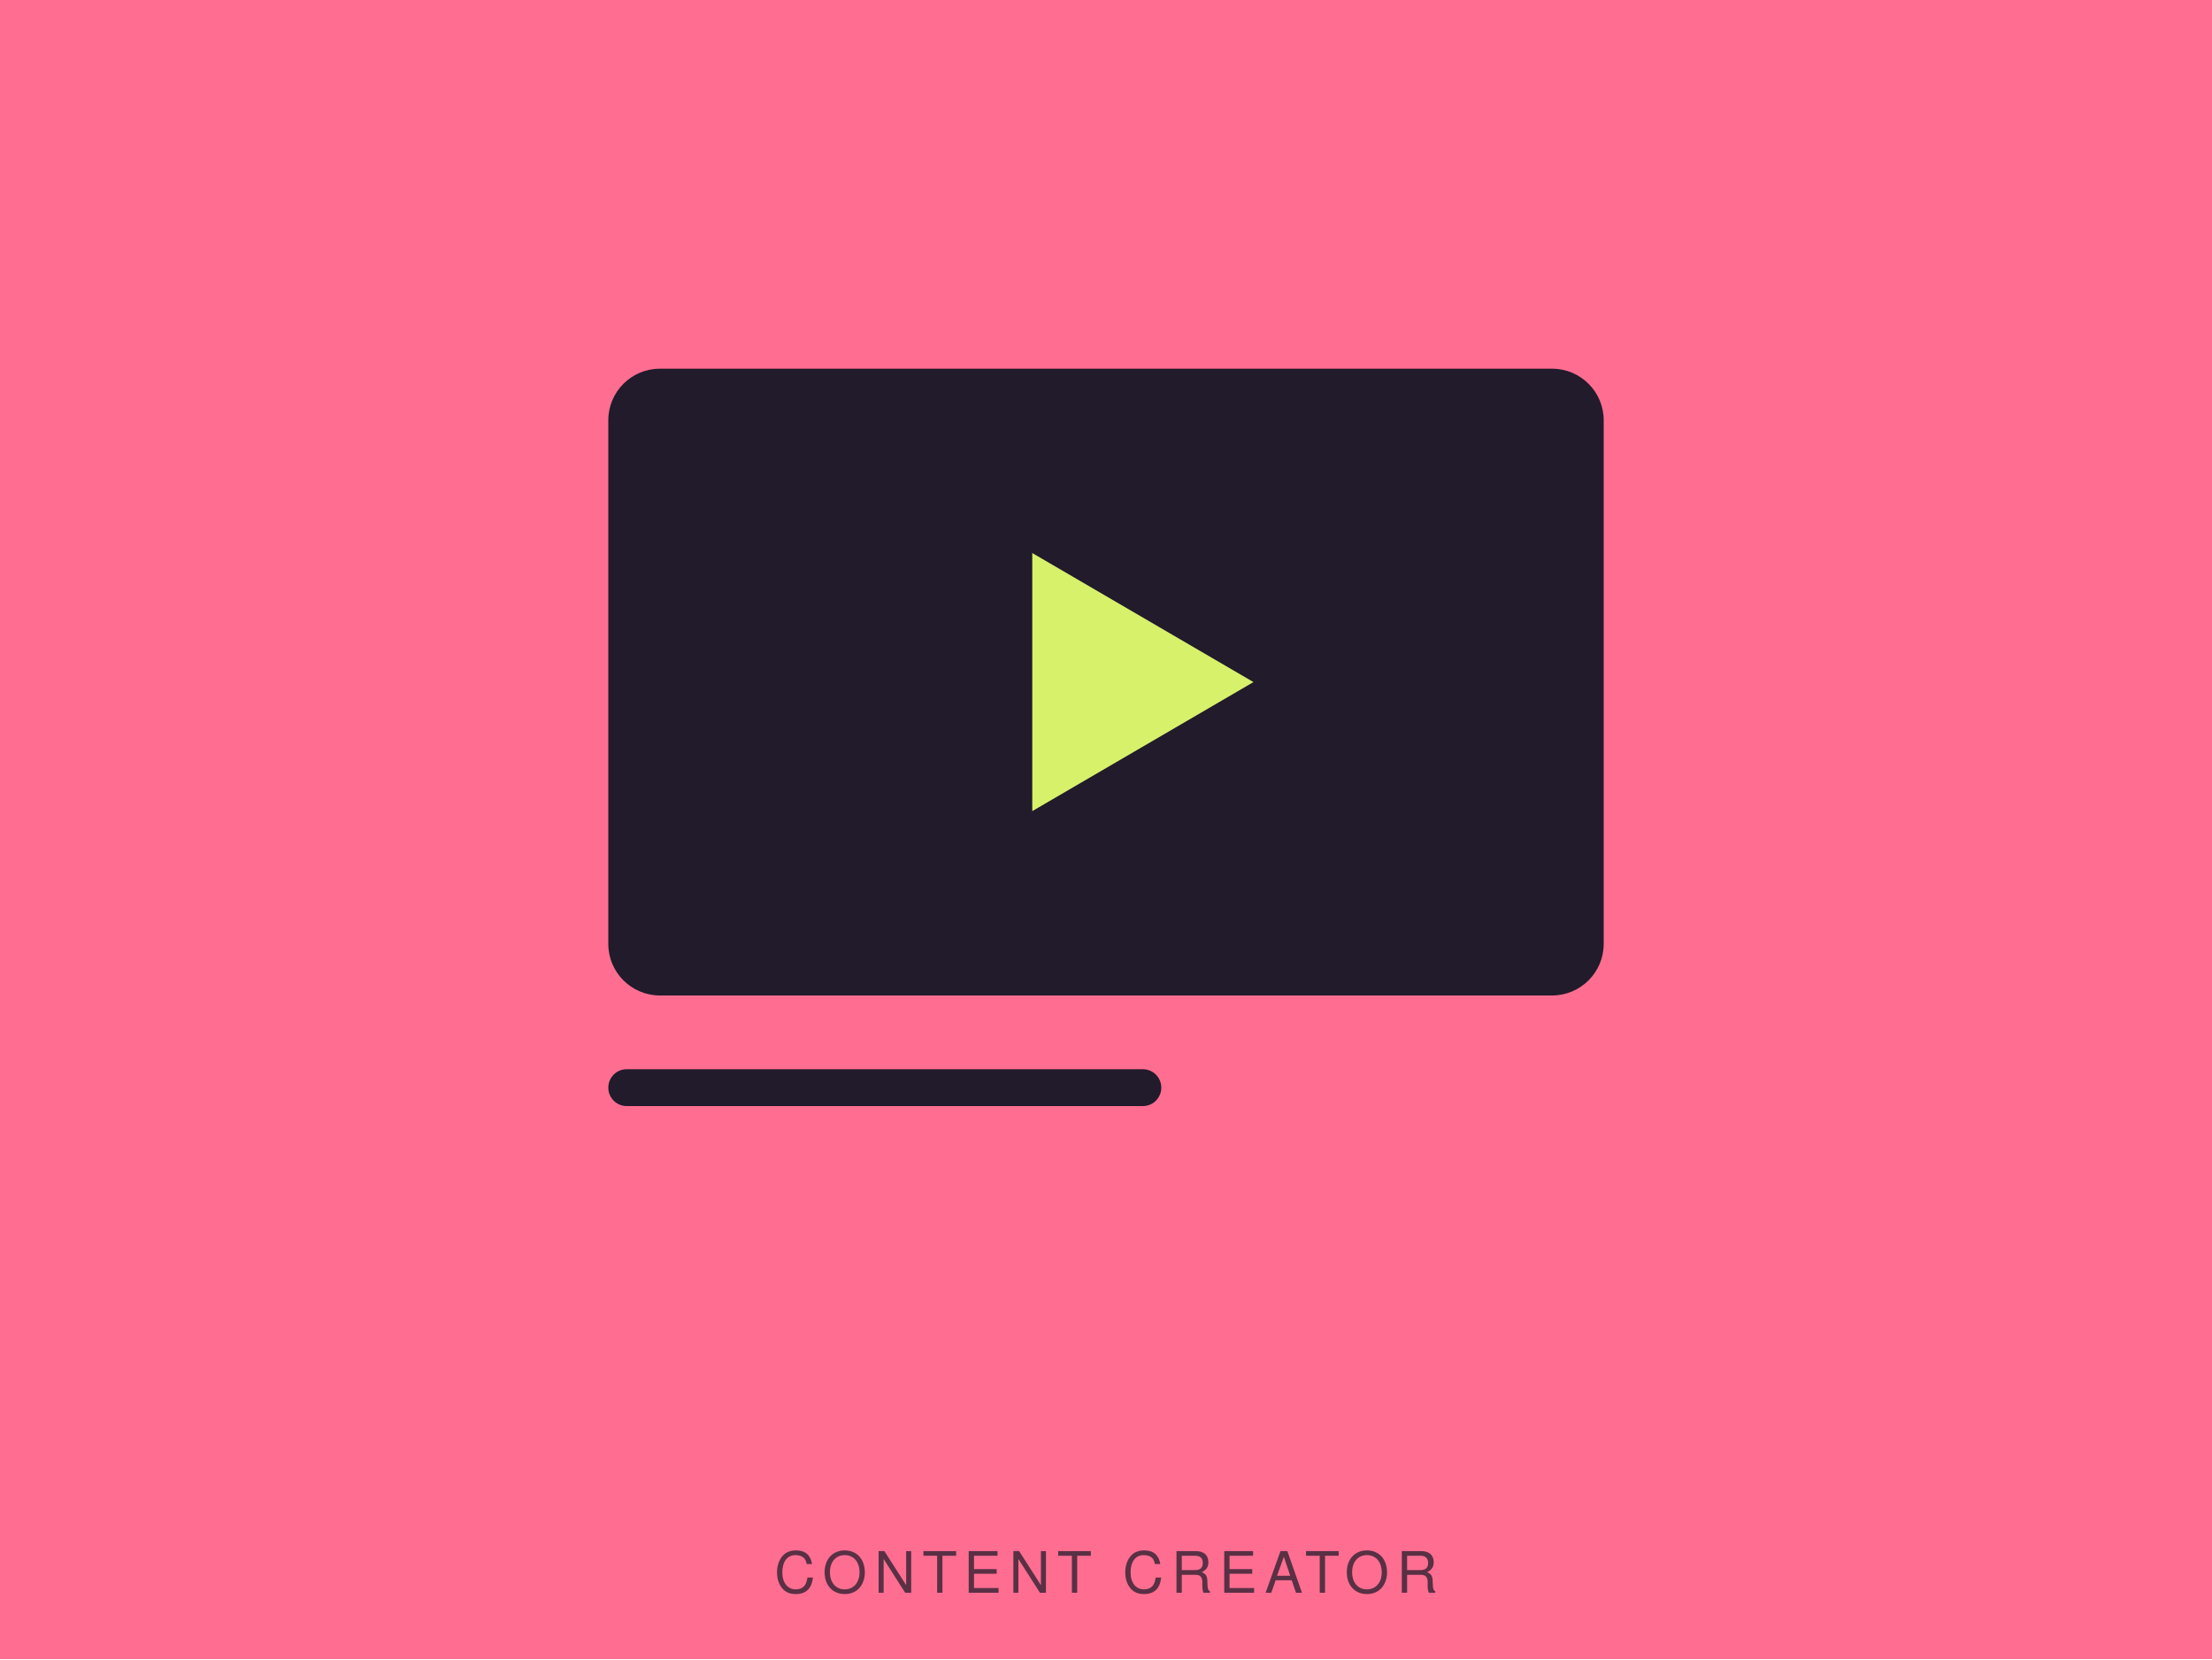
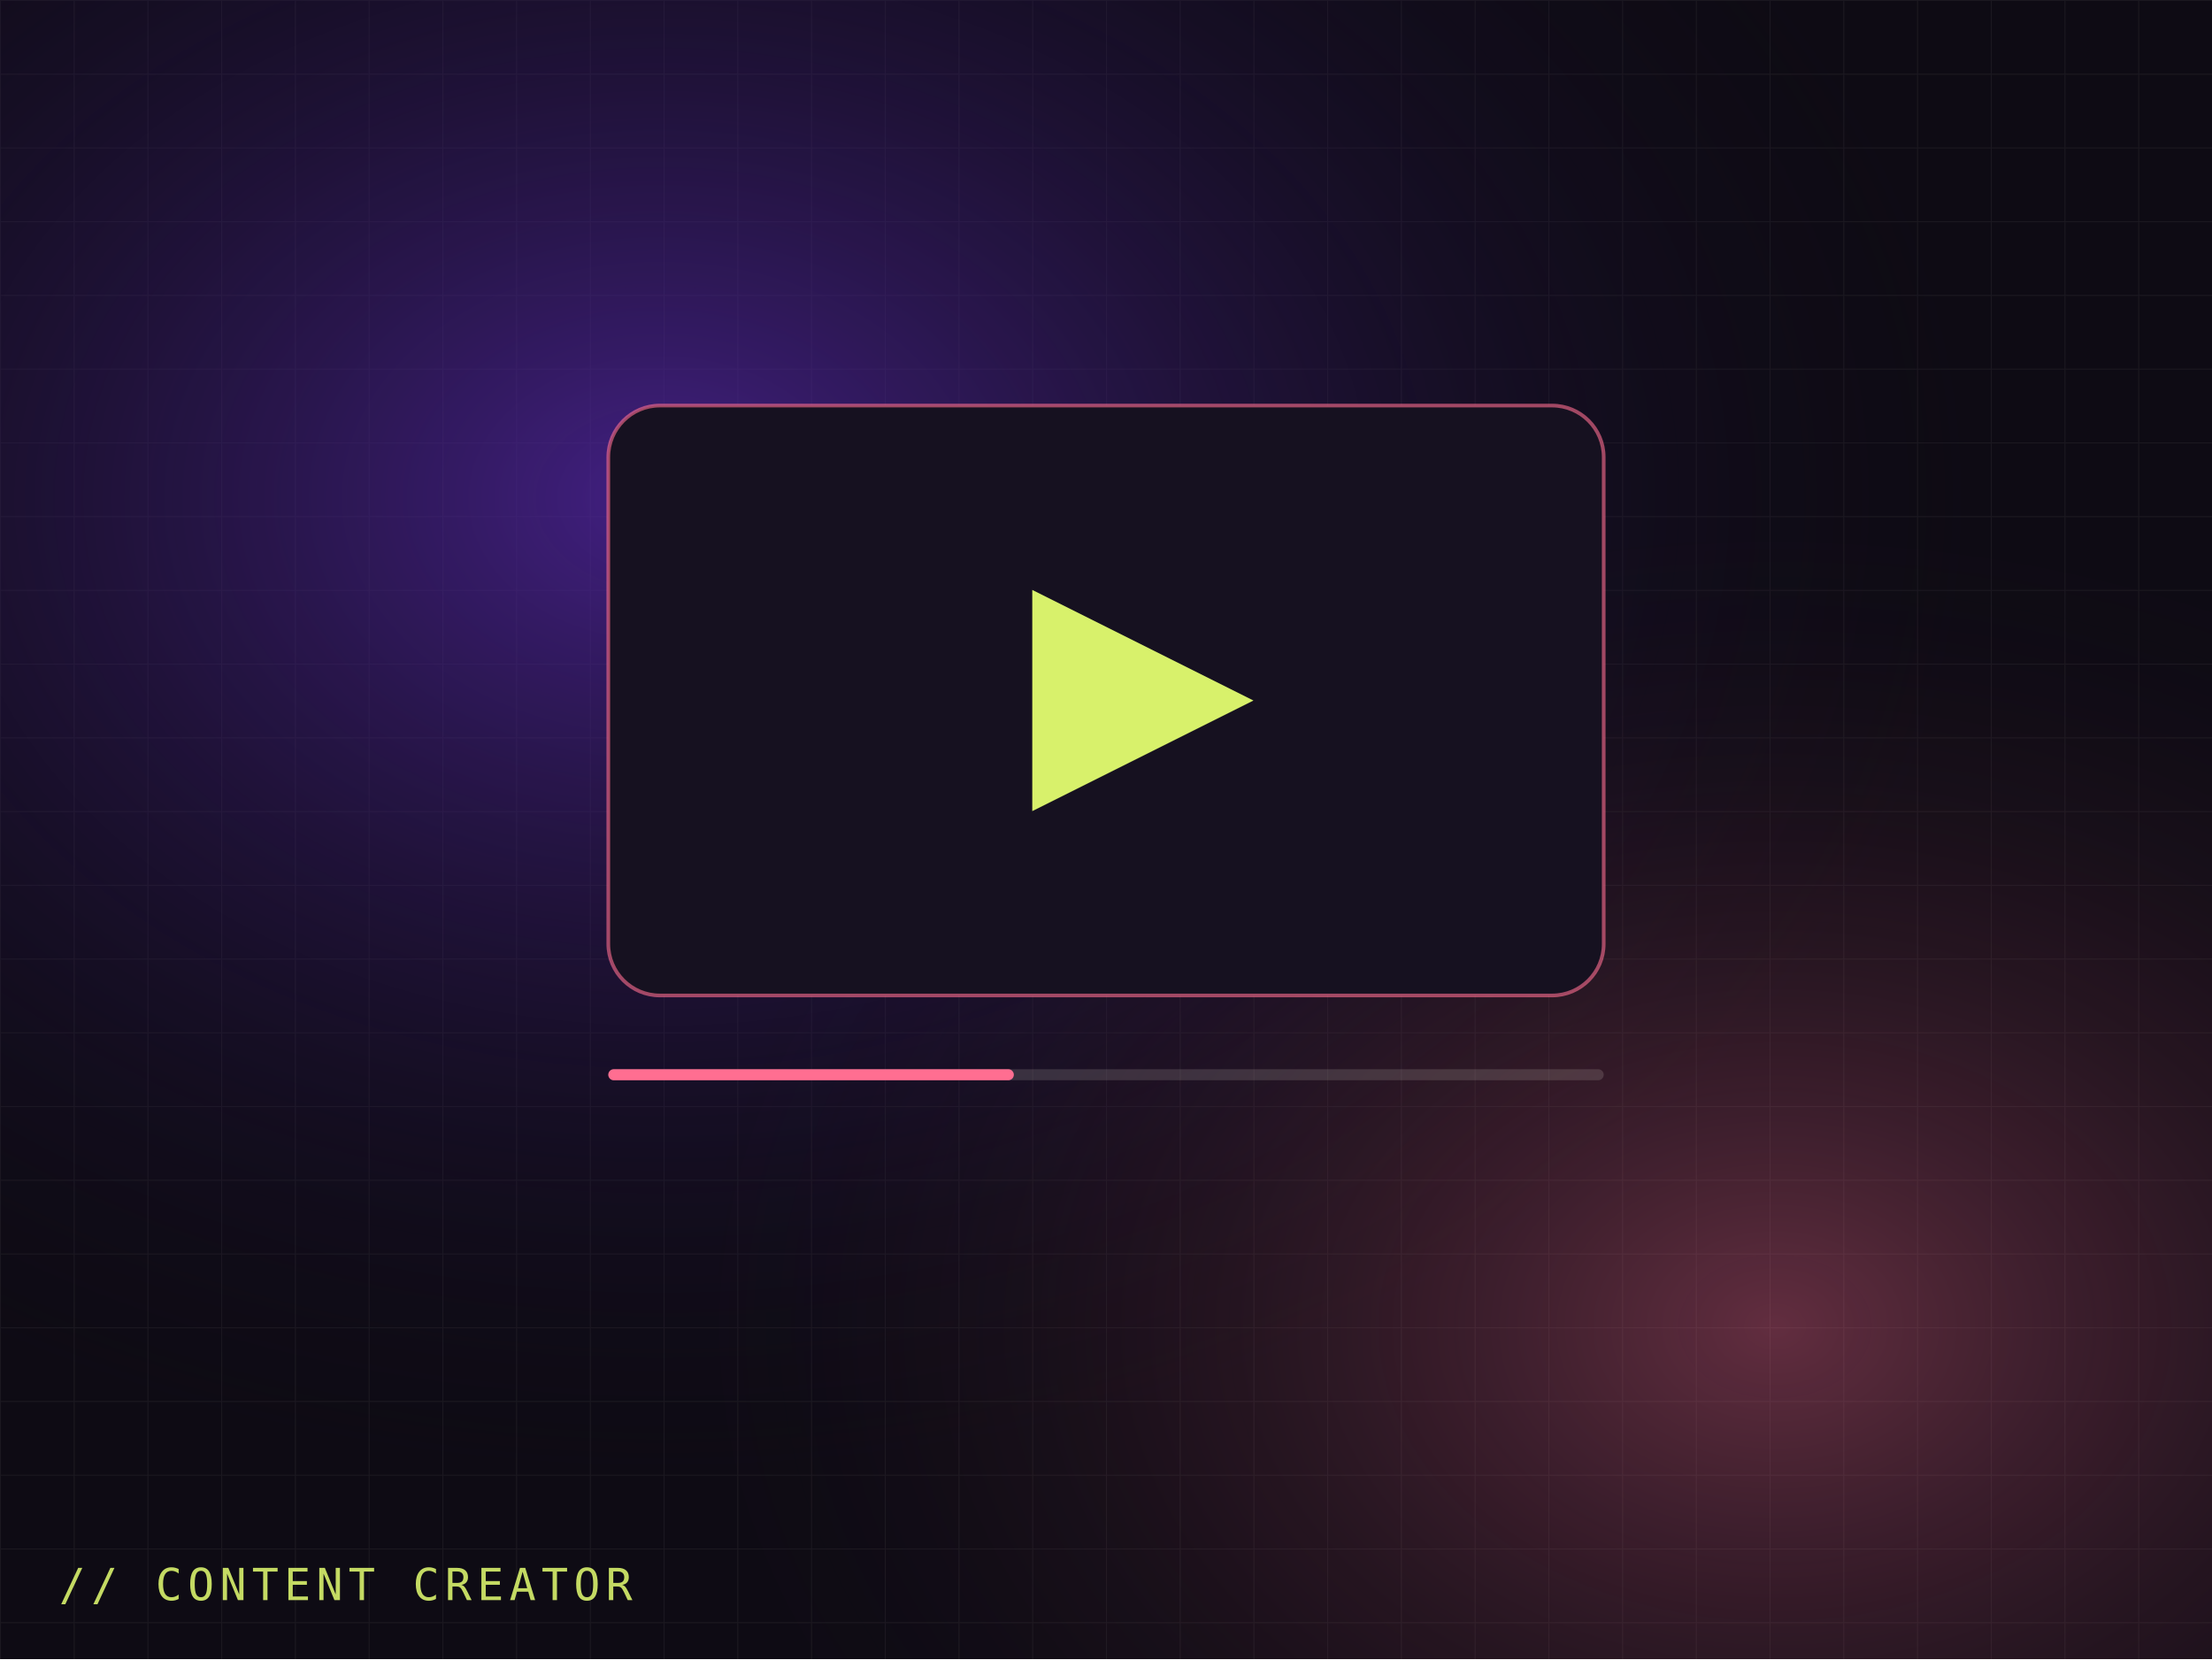
<svg xmlns="http://www.w3.org/2000/svg" viewBox="0 0 1200 900" width="1200" height="900">
-   <rect width="1200" height="900" fill="#FF6E91" />
-   <rect x="330" y="200" width="540" height="340" rx="28" fill="#211B2B" />
-   <path d="M560 300 L680 370 L560 440 Z" fill="#D8F16B" />
-   <rect x="330" y="580" width="300" height="20" rx="10" fill="#211B2B" />
-   <text x="600.0" y="864" text-anchor="middle" font-family="Helvetica, Arial, sans-serif" font-size="31" letter-spacing="4" fill="#211B2B" opacity="0.75">CONTENT CREATOR</text>
+   <defs>
+     <radialGradient id="g1" cx="30%" cy="30%" r="60%">
+       <stop offset="0" stop-color="#5427A8" stop-opacity=".75" />
+       <stop offset="1" stop-color="#0E0B14" stop-opacity="0" />
+     </radialGradient>
+     <radialGradient id="g2" cx="80%" cy="80%" r="50%">
+       <stop offset="0" stop-color="#FF6E91" stop-opacity=".35" />
+       <stop offset="1" stop-color="#0E0B14" stop-opacity="0" />
+     </radialGradient>
+     <pattern id="grid" width="40" height="40" patternUnits="userSpaceOnUse">
+       <path d="M40 0H0V40" fill="none" stroke="#F1EBDD" stroke-opacity=".06" />
+     </pattern>
+   </defs>
+   <rect width="1200" height="900" fill="#0E0B14" />
+   <rect width="1200" height="900" fill="url(#grid)" />
+   <rect width="1200" height="900" fill="url(#g1)" />
+   <rect width="1200" height="900" fill="url(#g2)" />
+   <rect x="330" y="220" width="540" height="320" rx="28" fill="#161120" stroke="#FF6E91" stroke-opacity=".6" stroke-width="2" />
+   <path d="M560 320 L680 380 L560 440Z" fill="#D8F16B" />
+   <rect x="330" y="580" width="540" height="6" rx="3" fill="#F1EBDD" opacity=".15" />
+   <rect x="330" y="580" width="220" height="6" rx="3" fill="#FF6E91" />
+   <text x="32" y="868" font-family="ui-monospace, Menlo, monospace" font-size="24" letter-spacing="3" fill="#D8F16B" opacity=".9">// CONTENT CREATOR</text>
</svg>
